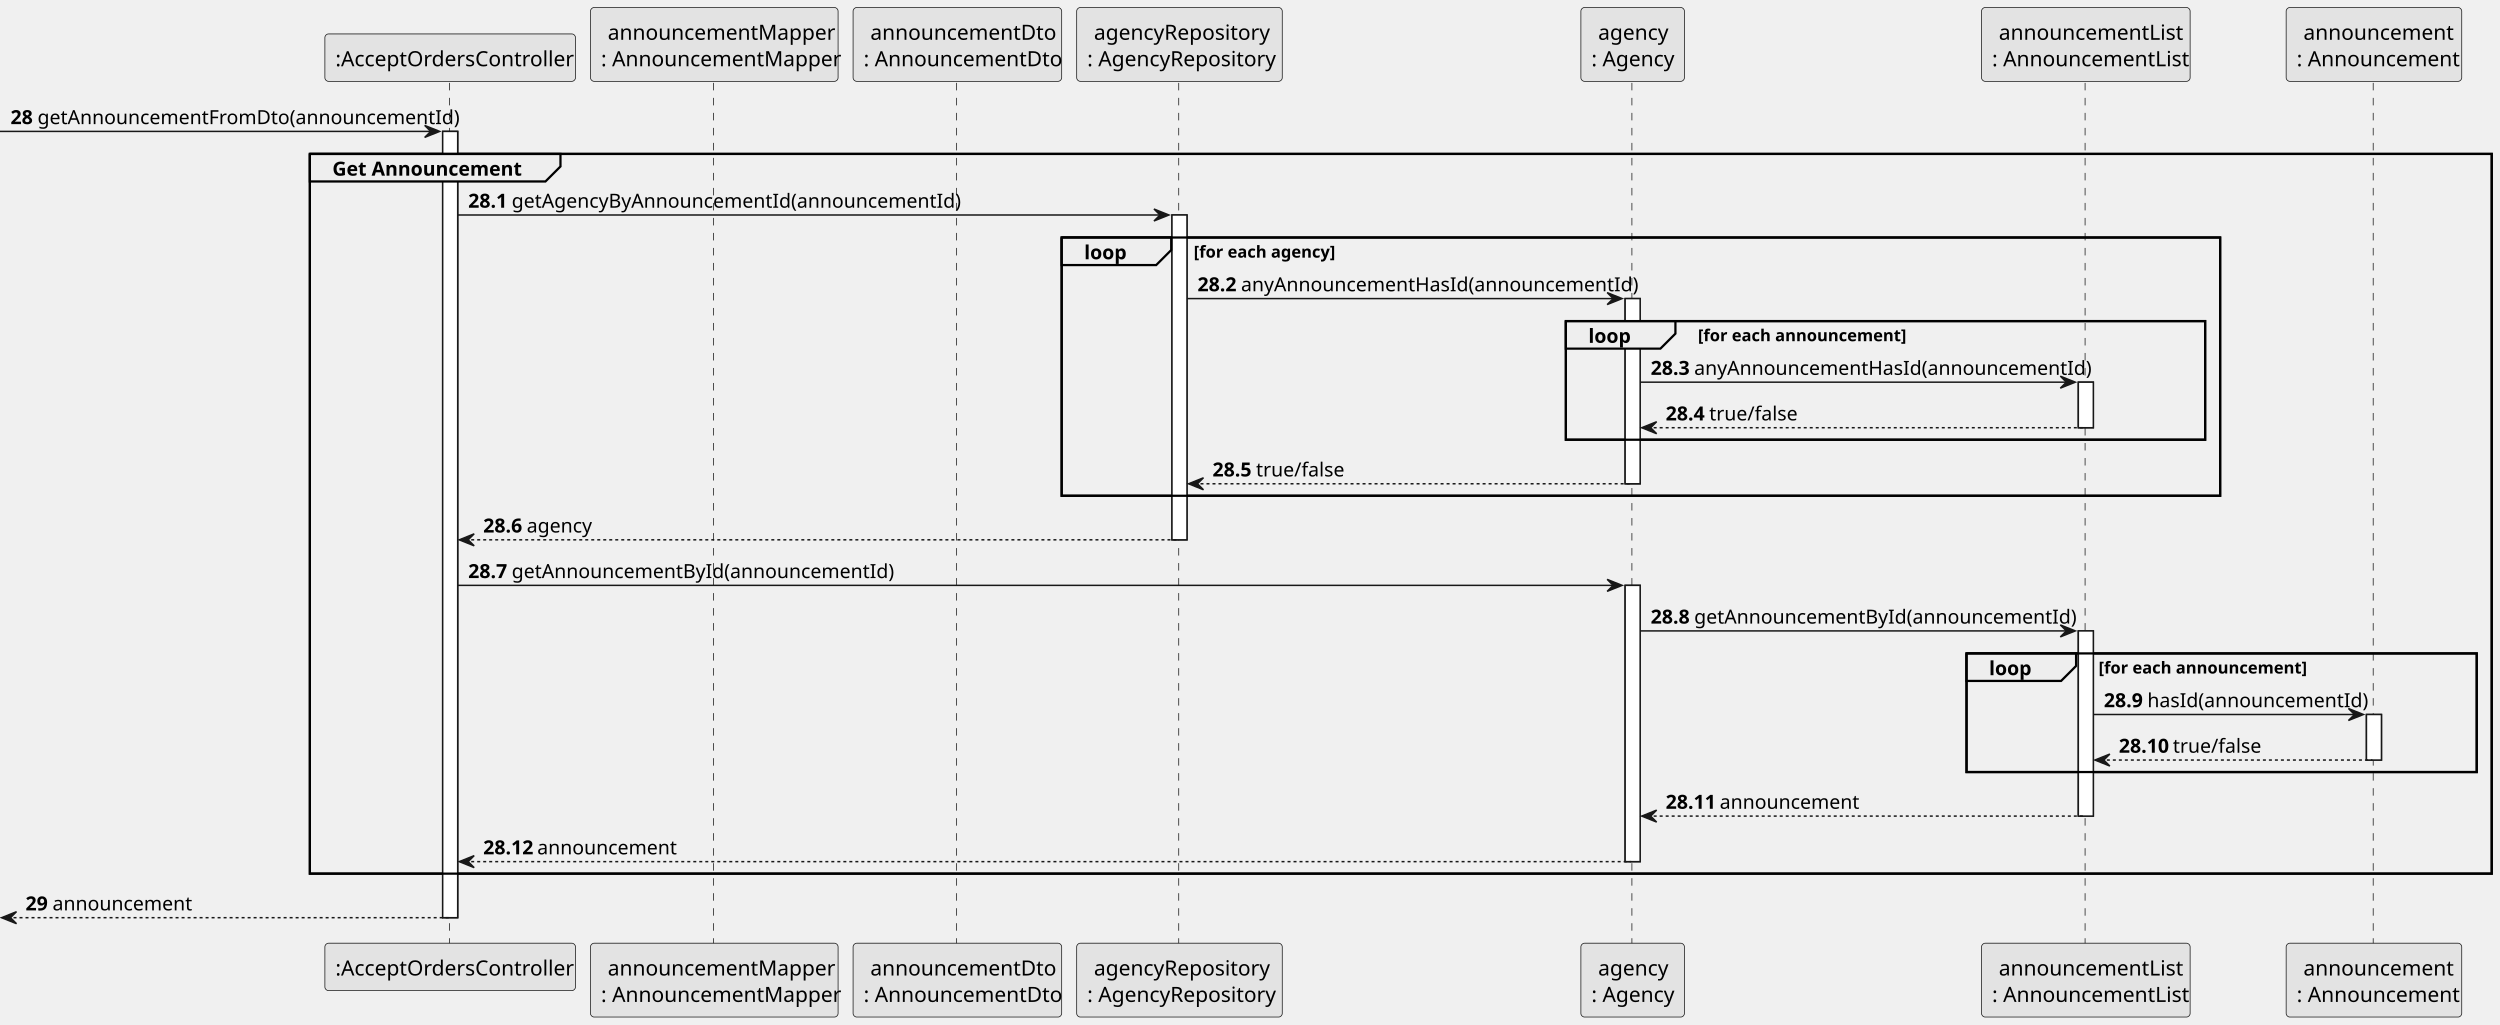
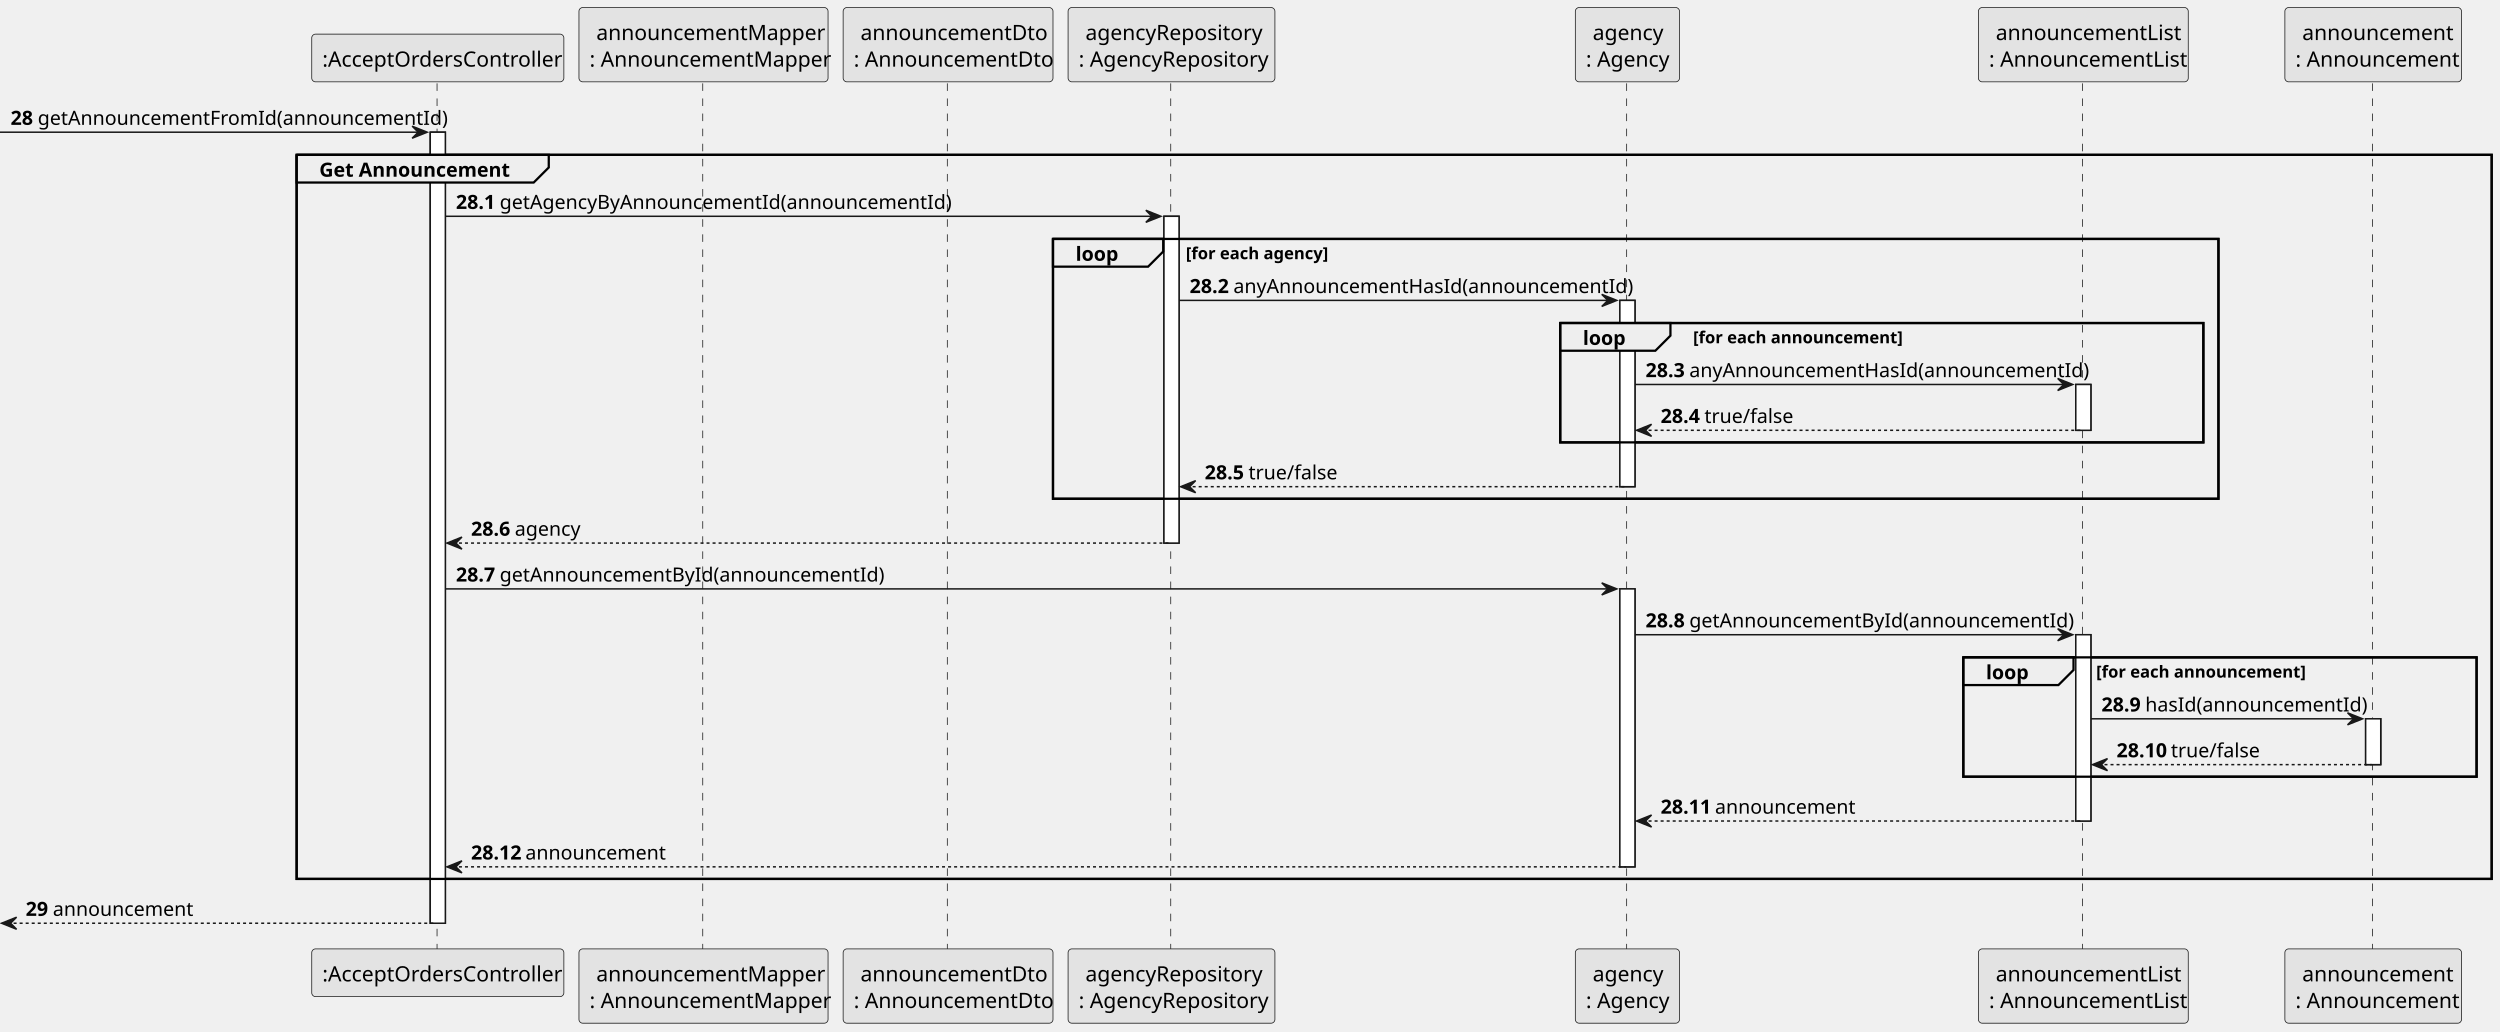
- <svg xmlns="http://www.w3.org/2000/svg" contentStyleType="text/css" height="683px" preserveAspectRatio="none" style="width:1666px;height:683px;background:#FFFFFF;" version="1.1" viewBox="0 0 1666 683" width="1666px" zoomAndPan="magnify">
+ <svg xmlns="http://www.w3.org/2000/svg" contentStyleType="text/css" height="683px" preserveAspectRatio="none" style="width:1656px;height:683px;background:#FFFFFF;" version="1.1" viewBox="0 0 1656 683" width="1656px" zoomAndPan="magnify">
  <defs />
  <g>
-     <rect fill="#FFFFFF" height="523.977" style="stroke:#181818;stroke-width:1.0;" width="10" x="295" y="87.57" />
-     <rect fill="#FFFFFF" height="216.461" style="stroke:#181818;stroke-width:1.0;" width="10" x="781" y="143.273" />
-     <rect fill="#FFFFFF" height="123.406" style="stroke:#181818;stroke-width:1.0;" width="10" x="1083" y="198.977" />
-     <rect fill="#FFFFFF" height="184.109" style="stroke:#181818;stroke-width:1.0;" width="10" x="1083" y="390.086" />
-     <rect fill="#FFFFFF" height="30.352" style="stroke:#181818;stroke-width:1.0;" width="10" x="1385" y="254.68" />
-     <rect fill="#FFFFFF" height="123.406" style="stroke:#181818;stroke-width:1.0;" width="10" x="1385" y="420.438" />
-     <rect fill="#FFFFFF" height="30.352" style="stroke:#181818;stroke-width:1.0;" width="10" x="1577" y="476.141" />
-     <rect fill="none" height="479.625" style="stroke:#000000;stroke-width:1.5;" width="1454" x="206.5" y="102.57" />
-     <rect fill="none" height="172.109" style="stroke:#000000;stroke-width:1.5;" width="772" x="707.5" y="158.273" />
-     <rect fill="none" height="79.055" style="stroke:#000000;stroke-width:1.5;" width="426" x="1043.5" y="213.977" />
-     <rect fill="none" height="79.055" style="stroke:#000000;stroke-width:1.5;" width="340" x="1310.5" y="435.438" />
-     <line style="stroke:#181818;stroke-width:0.5;stroke-dasharray:5.0,5.0;" x1="299.5" x2="299.5" y1="55.219" y2="629.547" />
-     <line style="stroke:#181818;stroke-width:0.5;stroke-dasharray:5.0,5.0;" x1="475.5" x2="475.5" y1="55.219" y2="629.547" />
-     <line style="stroke:#181818;stroke-width:0.5;stroke-dasharray:5.0,5.0;" x1="637.5" x2="637.5" y1="55.219" y2="629.547" />
-     <line style="stroke:#181818;stroke-width:0.5;stroke-dasharray:5.0,5.0;" x1="785.5" x2="785.5" y1="55.219" y2="629.547" />
-     <line style="stroke:#181818;stroke-width:0.5;stroke-dasharray:5.0,5.0;" x1="1087.5" x2="1087.5" y1="55.219" y2="629.547" />
-     <line style="stroke:#181818;stroke-width:0.5;stroke-dasharray:5.0,5.0;" x1="1389.5" x2="1389.5" y1="55.219" y2="629.547" />
-     <line style="stroke:#181818;stroke-width:0.5;stroke-dasharray:5.0,5.0;" x1="1581.5" x2="1581.5" y1="55.219" y2="629.547" />
-     <rect fill="#E3E3E3" height="31.609" rx="2.5" ry="2.5" style="stroke:#181818;stroke-width:0.5;" width="167" x="216.5" y="22.609" />
-     <text fill="#000000" font-family="sans-serif" font-size="14" lengthAdjust="spacing" textLength="153" x="223.5" y="44.143">:AcceptOrdersController</text>
-     <rect fill="#E3E3E3" height="31.609" rx="2.5" ry="2.5" style="stroke:#181818;stroke-width:0.5;" width="167" x="216.5" y="628.547" />
-     <text fill="#000000" font-family="sans-serif" font-size="14" lengthAdjust="spacing" textLength="153" x="223.5" y="650.08">:AcceptOrdersController</text>
-     <rect fill="#E3E3E3" height="49.219" rx="2.5" ry="2.5" style="stroke:#181818;stroke-width:0.5;" width="165" x="393.5" y="5" />
-     <text fill="#000000" font-family="sans-serif" font-size="14" lengthAdjust="spacing" textLength="142" x="405" y="26.533">announcementMapper</text>
-     <text fill="#000000" font-family="sans-serif" font-size="14" lengthAdjust="spacing" textLength="151" x="400.5" y="44.143">: AnnouncementMapper</text>
-     <rect fill="#E3E3E3" height="49.219" rx="2.5" ry="2.5" style="stroke:#181818;stroke-width:0.5;" width="165" x="393.5" y="628.547" />
-     <text fill="#000000" font-family="sans-serif" font-size="14" lengthAdjust="spacing" textLength="142" x="405" y="650.08">announcementMapper</text>
-     <text fill="#000000" font-family="sans-serif" font-size="14" lengthAdjust="spacing" textLength="151" x="400.5" y="667.689">: AnnouncementMapper</text>
-     <rect fill="#E3E3E3" height="49.219" rx="2.5" ry="2.5" style="stroke:#181818;stroke-width:0.5;" width="139" x="568.5" y="5" />
-     <text fill="#000000" font-family="sans-serif" font-size="14" lengthAdjust="spacing" textLength="116" x="580" y="26.533">announcementDto</text>
-     <text fill="#000000" font-family="sans-serif" font-size="14" lengthAdjust="spacing" textLength="125" x="575.5" y="44.143">: AnnouncementDto</text>
-     <rect fill="#E3E3E3" height="49.219" rx="2.5" ry="2.5" style="stroke:#181818;stroke-width:0.5;" width="139" x="568.5" y="628.547" />
-     <text fill="#000000" font-family="sans-serif" font-size="14" lengthAdjust="spacing" textLength="116" x="580" y="650.08">announcementDto</text>
-     <text fill="#000000" font-family="sans-serif" font-size="14" lengthAdjust="spacing" textLength="125" x="575.5" y="667.689">: AnnouncementDto</text>
-     <rect fill="#E3E3E3" height="49.219" rx="2.5" ry="2.5" style="stroke:#181818;stroke-width:0.5;" width="137" x="717.5" y="5" />
-     <text fill="#000000" font-family="sans-serif" font-size="14" lengthAdjust="spacing" textLength="114" x="729" y="26.533">agencyRepository</text>
-     <text fill="#000000" font-family="sans-serif" font-size="14" lengthAdjust="spacing" textLength="123" x="724.5" y="44.143">: AgencyRepository</text>
-     <rect fill="#E3E3E3" height="49.219" rx="2.5" ry="2.5" style="stroke:#181818;stroke-width:0.5;" width="137" x="717.5" y="628.547" />
-     <text fill="#000000" font-family="sans-serif" font-size="14" lengthAdjust="spacing" textLength="114" x="729" y="650.08">agencyRepository</text>
-     <text fill="#000000" font-family="sans-serif" font-size="14" lengthAdjust="spacing" textLength="123" x="724.5" y="667.689">: AgencyRepository</text>
-     <rect fill="#E3E3E3" height="49.219" rx="2.5" ry="2.5" style="stroke:#181818;stroke-width:0.5;" width="69" x="1053.5" y="5" />
-     <text fill="#000000" font-family="sans-serif" font-size="14" lengthAdjust="spacing" textLength="46" x="1065" y="26.533">agency</text>
-     <text fill="#000000" font-family="sans-serif" font-size="14" lengthAdjust="spacing" textLength="55" x="1060.5" y="44.143">: Agency</text>
-     <rect fill="#E3E3E3" height="49.219" rx="2.5" ry="2.5" style="stroke:#181818;stroke-width:0.5;" width="69" x="1053.5" y="628.547" />
-     <text fill="#000000" font-family="sans-serif" font-size="14" lengthAdjust="spacing" textLength="46" x="1065" y="650.08">agency</text>
-     <text fill="#000000" font-family="sans-serif" font-size="14" lengthAdjust="spacing" textLength="55" x="1060.5" y="667.689">: Agency</text>
-     <rect fill="#E3E3E3" height="49.219" rx="2.5" ry="2.5" style="stroke:#181818;stroke-width:0.5;" width="139" x="1320.5" y="5" />
-     <text fill="#000000" font-family="sans-serif" font-size="14" lengthAdjust="spacing" textLength="116" x="1332" y="26.533">announcementList</text>
-     <text fill="#000000" font-family="sans-serif" font-size="14" lengthAdjust="spacing" textLength="125" x="1327.5" y="44.143">: AnnouncementList</text>
-     <rect fill="#E3E3E3" height="49.219" rx="2.5" ry="2.5" style="stroke:#181818;stroke-width:0.5;" width="139" x="1320.5" y="628.547" />
-     <text fill="#000000" font-family="sans-serif" font-size="14" lengthAdjust="spacing" textLength="116" x="1332" y="650.08">announcementList</text>
-     <text fill="#000000" font-family="sans-serif" font-size="14" lengthAdjust="spacing" textLength="125" x="1327.5" y="667.689">: AnnouncementList</text>
-     <rect fill="#E3E3E3" height="49.219" rx="2.5" ry="2.5" style="stroke:#181818;stroke-width:0.5;" width="117" x="1523.5" y="5" />
-     <text fill="#000000" font-family="sans-serif" font-size="14" lengthAdjust="spacing" textLength="94" x="1535" y="26.533">announcement</text>
-     <text fill="#000000" font-family="sans-serif" font-size="14" lengthAdjust="spacing" textLength="103" x="1530.5" y="44.143">: Announcement</text>
-     <rect fill="#E3E3E3" height="49.219" rx="2.5" ry="2.5" style="stroke:#181818;stroke-width:0.5;" width="117" x="1523.5" y="628.547" />
-     <text fill="#000000" font-family="sans-serif" font-size="14" lengthAdjust="spacing" textLength="94" x="1535" y="650.08">announcement</text>
-     <text fill="#000000" font-family="sans-serif" font-size="14" lengthAdjust="spacing" textLength="103" x="1530.5" y="667.689">: Announcement</text>
-     <rect fill="#FFFFFF" height="523.977" style="stroke:#181818;stroke-width:1.0;" width="10" x="295" y="87.57" />
-     <rect fill="#FFFFFF" height="216.461" style="stroke:#181818;stroke-width:1.0;" width="10" x="781" y="143.273" />
-     <rect fill="#FFFFFF" height="123.406" style="stroke:#181818;stroke-width:1.0;" width="10" x="1083" y="198.977" />
-     <rect fill="#FFFFFF" height="184.109" style="stroke:#181818;stroke-width:1.0;" width="10" x="1083" y="390.086" />
-     <rect fill="#FFFFFF" height="30.352" style="stroke:#181818;stroke-width:1.0;" width="10" x="1385" y="254.68" />
-     <rect fill="#FFFFFF" height="123.406" style="stroke:#181818;stroke-width:1.0;" width="10" x="1385" y="420.438" />
-     <rect fill="#FFFFFF" height="30.352" style="stroke:#181818;stroke-width:1.0;" width="10" x="1577" y="476.141" />
-     <polygon fill="#181818" points="283,83.57,293,87.57,283,91.57,287,87.57" style="stroke:#181818;stroke-width:1.0;" />
-     <line style="stroke:#181818;stroke-width:1.0;" x1="0" x2="289" y1="87.57" y2="87.57" />
+     <rect fill="#FFFFFF" height="523.977" style="stroke:#181818;stroke-width:1.0;" width="10" x="285" y="87.57" />
+     <rect fill="#FFFFFF" height="216.461" style="stroke:#181818;stroke-width:1.0;" width="10" x="771" y="143.273" />
+     <rect fill="#FFFFFF" height="123.406" style="stroke:#181818;stroke-width:1.0;" width="10" x="1073" y="198.977" />
+     <rect fill="#FFFFFF" height="184.109" style="stroke:#181818;stroke-width:1.0;" width="10" x="1073" y="390.086" />
+     <rect fill="#FFFFFF" height="30.352" style="stroke:#181818;stroke-width:1.0;" width="10" x="1375" y="254.68" />
+     <rect fill="#FFFFFF" height="123.406" style="stroke:#181818;stroke-width:1.0;" width="10" x="1375" y="420.438" />
+     <rect fill="#FFFFFF" height="30.352" style="stroke:#181818;stroke-width:1.0;" width="10" x="1567" y="476.141" />
+     <rect fill="none" height="479.625" style="stroke:#000000;stroke-width:1.5;" width="1454" x="196.5" y="102.57" />
+     <rect fill="none" height="172.109" style="stroke:#000000;stroke-width:1.5;" width="772" x="697.5" y="158.273" />
+     <rect fill="none" height="79.055" style="stroke:#000000;stroke-width:1.5;" width="426" x="1033.5" y="213.977" />
+     <rect fill="none" height="79.055" style="stroke:#000000;stroke-width:1.5;" width="340" x="1300.5" y="435.438" />
+     <line style="stroke:#181818;stroke-width:0.5;stroke-dasharray:5.0,5.0;" x1="289.5" x2="289.5" y1="55.219" y2="629.547" />
+     <line style="stroke:#181818;stroke-width:0.5;stroke-dasharray:5.0,5.0;" x1="465.5" x2="465.5" y1="55.219" y2="629.547" />
+     <line style="stroke:#181818;stroke-width:0.5;stroke-dasharray:5.0,5.0;" x1="627.5" x2="627.5" y1="55.219" y2="629.547" />
+     <line style="stroke:#181818;stroke-width:0.5;stroke-dasharray:5.0,5.0;" x1="775.5" x2="775.5" y1="55.219" y2="629.547" />
+     <line style="stroke:#181818;stroke-width:0.5;stroke-dasharray:5.0,5.0;" x1="1077.5" x2="1077.5" y1="55.219" y2="629.547" />
+     <line style="stroke:#181818;stroke-width:0.5;stroke-dasharray:5.0,5.0;" x1="1379.5" x2="1379.5" y1="55.219" y2="629.547" />
+     <line style="stroke:#181818;stroke-width:0.5;stroke-dasharray:5.0,5.0;" x1="1571.5" x2="1571.5" y1="55.219" y2="629.547" />
+     <rect fill="#E3E3E3" height="31.609" rx="2.5" ry="2.5" style="stroke:#181818;stroke-width:0.5;" width="167" x="206.5" y="22.609" />
+     <text fill="#000000" font-family="sans-serif" font-size="14" lengthAdjust="spacing" textLength="153" x="213.5" y="44.143">:AcceptOrdersController</text>
+     <rect fill="#E3E3E3" height="31.609" rx="2.5" ry="2.5" style="stroke:#181818;stroke-width:0.5;" width="167" x="206.5" y="628.547" />
+     <text fill="#000000" font-family="sans-serif" font-size="14" lengthAdjust="spacing" textLength="153" x="213.5" y="650.08">:AcceptOrdersController</text>
+     <rect fill="#E3E3E3" height="49.219" rx="2.5" ry="2.5" style="stroke:#181818;stroke-width:0.5;" width="165" x="383.5" y="5" />
+     <text fill="#000000" font-family="sans-serif" font-size="14" lengthAdjust="spacing" textLength="142" x="395" y="26.533">announcementMapper</text>
+     <text fill="#000000" font-family="sans-serif" font-size="14" lengthAdjust="spacing" textLength="151" x="390.5" y="44.143">: AnnouncementMapper</text>
+     <rect fill="#E3E3E3" height="49.219" rx="2.5" ry="2.5" style="stroke:#181818;stroke-width:0.5;" width="165" x="383.5" y="628.547" />
+     <text fill="#000000" font-family="sans-serif" font-size="14" lengthAdjust="spacing" textLength="142" x="395" y="650.08">announcementMapper</text>
+     <text fill="#000000" font-family="sans-serif" font-size="14" lengthAdjust="spacing" textLength="151" x="390.5" y="667.689">: AnnouncementMapper</text>
+     <rect fill="#E3E3E3" height="49.219" rx="2.5" ry="2.5" style="stroke:#181818;stroke-width:0.5;" width="139" x="558.5" y="5" />
+     <text fill="#000000" font-family="sans-serif" font-size="14" lengthAdjust="spacing" textLength="116" x="570" y="26.533">announcementDto</text>
+     <text fill="#000000" font-family="sans-serif" font-size="14" lengthAdjust="spacing" textLength="125" x="565.5" y="44.143">: AnnouncementDto</text>
+     <rect fill="#E3E3E3" height="49.219" rx="2.5" ry="2.5" style="stroke:#181818;stroke-width:0.5;" width="139" x="558.5" y="628.547" />
+     <text fill="#000000" font-family="sans-serif" font-size="14" lengthAdjust="spacing" textLength="116" x="570" y="650.08">announcementDto</text>
+     <text fill="#000000" font-family="sans-serif" font-size="14" lengthAdjust="spacing" textLength="125" x="565.5" y="667.689">: AnnouncementDto</text>
+     <rect fill="#E3E3E3" height="49.219" rx="2.5" ry="2.5" style="stroke:#181818;stroke-width:0.5;" width="137" x="707.5" y="5" />
+     <text fill="#000000" font-family="sans-serif" font-size="14" lengthAdjust="spacing" textLength="114" x="719" y="26.533">agencyRepository</text>
+     <text fill="#000000" font-family="sans-serif" font-size="14" lengthAdjust="spacing" textLength="123" x="714.5" y="44.143">: AgencyRepository</text>
+     <rect fill="#E3E3E3" height="49.219" rx="2.5" ry="2.5" style="stroke:#181818;stroke-width:0.5;" width="137" x="707.5" y="628.547" />
+     <text fill="#000000" font-family="sans-serif" font-size="14" lengthAdjust="spacing" textLength="114" x="719" y="650.08">agencyRepository</text>
+     <text fill="#000000" font-family="sans-serif" font-size="14" lengthAdjust="spacing" textLength="123" x="714.5" y="667.689">: AgencyRepository</text>
+     <rect fill="#E3E3E3" height="49.219" rx="2.5" ry="2.5" style="stroke:#181818;stroke-width:0.5;" width="69" x="1043.5" y="5" />
+     <text fill="#000000" font-family="sans-serif" font-size="14" lengthAdjust="spacing" textLength="46" x="1055" y="26.533">agency</text>
+     <text fill="#000000" font-family="sans-serif" font-size="14" lengthAdjust="spacing" textLength="55" x="1050.5" y="44.143">: Agency</text>
+     <rect fill="#E3E3E3" height="49.219" rx="2.5" ry="2.5" style="stroke:#181818;stroke-width:0.5;" width="69" x="1043.5" y="628.547" />
+     <text fill="#000000" font-family="sans-serif" font-size="14" lengthAdjust="spacing" textLength="46" x="1055" y="650.08">agency</text>
+     <text fill="#000000" font-family="sans-serif" font-size="14" lengthAdjust="spacing" textLength="55" x="1050.5" y="667.689">: Agency</text>
+     <rect fill="#E3E3E3" height="49.219" rx="2.5" ry="2.5" style="stroke:#181818;stroke-width:0.5;" width="139" x="1310.5" y="5" />
+     <text fill="#000000" font-family="sans-serif" font-size="14" lengthAdjust="spacing" textLength="116" x="1322" y="26.533">announcementList</text>
+     <text fill="#000000" font-family="sans-serif" font-size="14" lengthAdjust="spacing" textLength="125" x="1317.5" y="44.143">: AnnouncementList</text>
+     <rect fill="#E3E3E3" height="49.219" rx="2.5" ry="2.5" style="stroke:#181818;stroke-width:0.5;" width="139" x="1310.5" y="628.547" />
+     <text fill="#000000" font-family="sans-serif" font-size="14" lengthAdjust="spacing" textLength="116" x="1322" y="650.08">announcementList</text>
+     <text fill="#000000" font-family="sans-serif" font-size="14" lengthAdjust="spacing" textLength="125" x="1317.5" y="667.689">: AnnouncementList</text>
+     <rect fill="#E3E3E3" height="49.219" rx="2.5" ry="2.5" style="stroke:#181818;stroke-width:0.5;" width="117" x="1513.5" y="5" />
+     <text fill="#000000" font-family="sans-serif" font-size="14" lengthAdjust="spacing" textLength="94" x="1525" y="26.533">announcement</text>
+     <text fill="#000000" font-family="sans-serif" font-size="14" lengthAdjust="spacing" textLength="103" x="1520.5" y="44.143">: Announcement</text>
+     <rect fill="#E3E3E3" height="49.219" rx="2.5" ry="2.5" style="stroke:#181818;stroke-width:0.5;" width="117" x="1513.5" y="628.547" />
+     <text fill="#000000" font-family="sans-serif" font-size="14" lengthAdjust="spacing" textLength="94" x="1525" y="650.08">announcement</text>
+     <text fill="#000000" font-family="sans-serif" font-size="14" lengthAdjust="spacing" textLength="103" x="1520.5" y="667.689">: Announcement</text>
+     <rect fill="#FFFFFF" height="523.977" style="stroke:#181818;stroke-width:1.0;" width="10" x="285" y="87.57" />
+     <rect fill="#FFFFFF" height="216.461" style="stroke:#181818;stroke-width:1.0;" width="10" x="771" y="143.273" />
+     <rect fill="#FFFFFF" height="123.406" style="stroke:#181818;stroke-width:1.0;" width="10" x="1073" y="198.977" />
+     <rect fill="#FFFFFF" height="184.109" style="stroke:#181818;stroke-width:1.0;" width="10" x="1073" y="390.086" />
+     <rect fill="#FFFFFF" height="30.352" style="stroke:#181818;stroke-width:1.0;" width="10" x="1375" y="254.68" />
+     <rect fill="#FFFFFF" height="123.406" style="stroke:#181818;stroke-width:1.0;" width="10" x="1375" y="420.438" />
+     <rect fill="#FFFFFF" height="30.352" style="stroke:#181818;stroke-width:1.0;" width="10" x="1567" y="476.141" />
+     <polygon fill="#181818" points="273,83.57,283,87.57,273,91.57,277,87.57" style="stroke:#181818;stroke-width:1.0;" />
+     <line style="stroke:#181818;stroke-width:1.0;" x1="0" x2="279" y1="87.57" y2="87.57" />
    <text fill="#000000" font-family="sans-serif" font-size="13" font-weight="bold" lengthAdjust="spacing" textLength="14" x="7" y="82.714">28</text>
-     <text fill="#000000" font-family="sans-serif" font-size="13" lengthAdjust="spacing" textLength="258" x="25" y="82.714">getAnnouncementFromDto(announcementId)</text>
-     <path d="M206.5,102.57 L373.5,102.57 L373.5,110.922 L363.5,120.922 L206.5,120.922 L206.5,102.57 " fill="#EEEEEE" style="stroke:#000000;stroke-width:1.5;" />
-     <rect fill="none" height="479.625" style="stroke:#000000;stroke-width:1.5;" width="1454" x="206.5" y="102.57" />
-     <text fill="#000000" font-family="sans-serif" font-size="13" font-weight="bold" lengthAdjust="spacing" textLength="122" x="221.5" y="117.065">Get Announcement</text>
-     <polygon fill="#181818" points="769,139.273,779,143.273,769,147.273,773,143.273" style="stroke:#181818;stroke-width:1.0;" />
-     <line style="stroke:#181818;stroke-width:1.0;" x1="305" x2="775" y1="143.273" y2="143.273" />
-     <text fill="#000000" font-family="sans-serif" font-size="13" font-weight="bold" lengthAdjust="spacing" textLength="25" x="312" y="138.417">28.1</text>
-     <text fill="#000000" font-family="sans-serif" font-size="13" lengthAdjust="spacing" textLength="278" x="341" y="138.417">getAgencyByAnnouncementId(announcementId)</text>
-     <path d="M707.5,158.273 L780.5,158.273 L780.5,166.625 L770.5,176.625 L707.5,176.625 L707.5,158.273 " fill="#EEEEEE" style="stroke:#000000;stroke-width:1.5;" />
-     <rect fill="none" height="172.109" style="stroke:#000000;stroke-width:1.5;" width="772" x="707.5" y="158.273" />
-     <text fill="#000000" font-family="sans-serif" font-size="13" font-weight="bold" lengthAdjust="spacing" textLength="28" x="722.5" y="172.769">loop</text>
-     <text fill="#000000" font-family="sans-serif" font-size="11" font-weight="bold" lengthAdjust="spacing" textLength="95" x="795.5" y="171.692">[for each agency]</text>
-     <polygon fill="#181818" points="1071,194.977,1081,198.977,1071,202.977,1075,198.977" style="stroke:#181818;stroke-width:1.0;" />
-     <line style="stroke:#181818;stroke-width:1.0;" x1="791" x2="1077" y1="198.977" y2="198.977" />
-     <text fill="#000000" font-family="sans-serif" font-size="13" font-weight="bold" lengthAdjust="spacing" textLength="25" x="798" y="194.12">28.2</text>
-     <text fill="#000000" font-family="sans-serif" font-size="13" lengthAdjust="spacing" textLength="244" x="827" y="194.12">anyAnnouncementHasId(announcementId)</text>
-     <path d="M1043.5,213.977 L1116.5,213.977 L1116.5,222.328 L1106.5,232.328 L1043.5,232.328 L1043.5,213.977 " fill="#EEEEEE" style="stroke:#000000;stroke-width:1.5;" />
-     <rect fill="none" height="79.055" style="stroke:#000000;stroke-width:1.5;" width="426" x="1043.5" y="213.977" />
-     <text fill="#000000" font-family="sans-serif" font-size="13" font-weight="bold" lengthAdjust="spacing" textLength="28" x="1058.5" y="228.472">loop</text>
-     <text fill="#000000" font-family="sans-serif" font-size="11" font-weight="bold" lengthAdjust="spacing" textLength="139" x="1131.5" y="227.395">[for each announcement]</text>
-     <polygon fill="#181818" points="1373,250.68,1383,254.68,1373,258.68,1377,254.68" style="stroke:#181818;stroke-width:1.0;" />
-     <line style="stroke:#181818;stroke-width:1.0;" x1="1093" x2="1379" y1="254.68" y2="254.68" />
-     <text fill="#000000" font-family="sans-serif" font-size="13" font-weight="bold" lengthAdjust="spacing" textLength="25" x="1100" y="249.823">28.3</text>
-     <text fill="#000000" font-family="sans-serif" font-size="13" lengthAdjust="spacing" textLength="244" x="1129" y="249.823">anyAnnouncementHasId(announcementId)</text>
-     <polygon fill="#181818" points="1104,281.031,1094,285.031,1104,289.031,1100,285.031" style="stroke:#181818;stroke-width:1.0;" />
-     <line style="stroke:#181818;stroke-width:1.0;stroke-dasharray:2.0,2.0;" x1="1098" x2="1389" y1="285.031" y2="285.031" />
-     <text fill="#000000" font-family="sans-serif" font-size="13" font-weight="bold" lengthAdjust="spacing" textLength="25" x="1110" y="280.175">28.4</text>
-     <text fill="#000000" font-family="sans-serif" font-size="13" lengthAdjust="spacing" textLength="53" x="1139" y="280.175">true/false</text>
-     <polygon fill="#181818" points="802,318.383,792,322.383,802,326.383,798,322.383" style="stroke:#181818;stroke-width:1.0;" />
-     <line style="stroke:#181818;stroke-width:1.0;stroke-dasharray:2.0,2.0;" x1="796" x2="1087" y1="322.383" y2="322.383" />
-     <text fill="#000000" font-family="sans-serif" font-size="13" font-weight="bold" lengthAdjust="spacing" textLength="25" x="808" y="317.526">28.5</text>
-     <text fill="#000000" font-family="sans-serif" font-size="13" lengthAdjust="spacing" textLength="53" x="837" y="317.526">true/false</text>
-     <polygon fill="#181818" points="316,355.734,306,359.734,316,363.734,312,359.734" style="stroke:#181818;stroke-width:1.0;" />
-     <line style="stroke:#181818;stroke-width:1.0;stroke-dasharray:2.0,2.0;" x1="310" x2="785" y1="359.734" y2="359.734" />
-     <text fill="#000000" font-family="sans-serif" font-size="13" font-weight="bold" lengthAdjust="spacing" textLength="25" x="322" y="354.878">28.6</text>
-     <text fill="#000000" font-family="sans-serif" font-size="13" lengthAdjust="spacing" textLength="42" x="351" y="354.878">agency</text>
-     <polygon fill="#181818" points="1071,386.086,1081,390.086,1071,394.086,1075,390.086" style="stroke:#181818;stroke-width:1.0;" />
-     <line style="stroke:#181818;stroke-width:1.0;" x1="305" x2="1077" y1="390.086" y2="390.086" />
-     <text fill="#000000" font-family="sans-serif" font-size="13" font-weight="bold" lengthAdjust="spacing" textLength="25" x="312" y="385.229">28.7</text>
-     <text fill="#000000" font-family="sans-serif" font-size="13" lengthAdjust="spacing" textLength="234" x="341" y="385.229">getAnnouncementById(announcementId)</text>
-     <polygon fill="#181818" points="1373,416.438,1383,420.438,1373,424.438,1377,420.438" style="stroke:#181818;stroke-width:1.0;" />
-     <line style="stroke:#181818;stroke-width:1.0;" x1="1093" x2="1379" y1="420.438" y2="420.438" />
-     <text fill="#000000" font-family="sans-serif" font-size="13" font-weight="bold" lengthAdjust="spacing" textLength="25" x="1100" y="415.581">28.8</text>
-     <text fill="#000000" font-family="sans-serif" font-size="13" lengthAdjust="spacing" textLength="234" x="1129" y="415.581">getAnnouncementById(announcementId)</text>
-     <path d="M1310.5,435.438 L1383.5,435.438 L1383.5,443.789 L1373.5,453.789 L1310.5,453.789 L1310.5,435.438 " fill="#EEEEEE" style="stroke:#000000;stroke-width:1.5;" />
-     <rect fill="none" height="79.055" style="stroke:#000000;stroke-width:1.5;" width="340" x="1310.5" y="435.438" />
-     <text fill="#000000" font-family="sans-serif" font-size="13" font-weight="bold" lengthAdjust="spacing" textLength="28" x="1325.5" y="449.933">loop</text>
-     <text fill="#000000" font-family="sans-serif" font-size="11" font-weight="bold" lengthAdjust="spacing" textLength="139" x="1398.5" y="448.856">[for each announcement]</text>
-     <polygon fill="#181818" points="1565,472.141,1575,476.141,1565,480.141,1569,476.141" style="stroke:#181818;stroke-width:1.0;" />
-     <line style="stroke:#181818;stroke-width:1.0;" x1="1395" x2="1571" y1="476.141" y2="476.141" />
-     <text fill="#000000" font-family="sans-serif" font-size="13" font-weight="bold" lengthAdjust="spacing" textLength="25" x="1402" y="471.284">28.9</text>
-     <text fill="#000000" font-family="sans-serif" font-size="13" lengthAdjust="spacing" textLength="134" x="1431" y="471.284">hasId(announcementId)</text>
-     <polygon fill="#181818" points="1406,502.492,1396,506.492,1406,510.492,1402,506.492" style="stroke:#181818;stroke-width:1.0;" />
-     <line style="stroke:#181818;stroke-width:1.0;stroke-dasharray:2.0,2.0;" x1="1400" x2="1581" y1="506.492" y2="506.492" />
-     <text fill="#000000" font-family="sans-serif" font-size="13" font-weight="bold" lengthAdjust="spacing" textLength="32" x="1412" y="501.636">28.10</text>
-     <text fill="#000000" font-family="sans-serif" font-size="13" lengthAdjust="spacing" textLength="53" x="1448" y="501.636">true/false</text>
-     <polygon fill="#181818" points="1104,539.844,1094,543.844,1104,547.844,1100,543.844" style="stroke:#181818;stroke-width:1.0;" />
-     <line style="stroke:#181818;stroke-width:1.0;stroke-dasharray:2.0,2.0;" x1="1098" x2="1389" y1="543.844" y2="543.844" />
-     <text fill="#000000" font-family="sans-serif" font-size="13" font-weight="bold" lengthAdjust="spacing" textLength="32" x="1110" y="538.987">28.11</text>
-     <text fill="#000000" font-family="sans-serif" font-size="13" lengthAdjust="spacing" textLength="85" x="1146" y="538.987">announcement</text>
-     <polygon fill="#181818" points="316,570.195,306,574.195,316,578.195,312,574.195" style="stroke:#181818;stroke-width:1.0;" />
-     <line style="stroke:#181818;stroke-width:1.0;stroke-dasharray:2.0,2.0;" x1="310" x2="1087" y1="574.195" y2="574.195" />
-     <text fill="#000000" font-family="sans-serif" font-size="13" font-weight="bold" lengthAdjust="spacing" textLength="32" x="322" y="569.339">28.12</text>
-     <text fill="#000000" font-family="sans-serif" font-size="13" lengthAdjust="spacing" textLength="85" x="358" y="569.339">announcement</text>
+     <text fill="#000000" font-family="sans-serif" font-size="13" lengthAdjust="spacing" textLength="248" x="25" y="82.714">getAnnouncementFromId(announcementId)</text>
+     <path d="M196.5,102.57 L363.5,102.57 L363.5,110.922 L353.5,120.922 L196.5,120.922 L196.5,102.57 " fill="#EEEEEE" style="stroke:#000000;stroke-width:1.5;" />
+     <rect fill="none" height="479.625" style="stroke:#000000;stroke-width:1.5;" width="1454" x="196.5" y="102.57" />
+     <text fill="#000000" font-family="sans-serif" font-size="13" font-weight="bold" lengthAdjust="spacing" textLength="122" x="211.5" y="117.065">Get Announcement</text>
+     <polygon fill="#181818" points="759,139.273,769,143.273,759,147.273,763,143.273" style="stroke:#181818;stroke-width:1.0;" />
+     <line style="stroke:#181818;stroke-width:1.0;" x1="295" x2="765" y1="143.273" y2="143.273" />
+     <text fill="#000000" font-family="sans-serif" font-size="13" font-weight="bold" lengthAdjust="spacing" textLength="25" x="302" y="138.417">28.1</text>
+     <text fill="#000000" font-family="sans-serif" font-size="13" lengthAdjust="spacing" textLength="278" x="331" y="138.417">getAgencyByAnnouncementId(announcementId)</text>
+     <path d="M697.5,158.273 L770.5,158.273 L770.5,166.625 L760.5,176.625 L697.5,176.625 L697.5,158.273 " fill="#EEEEEE" style="stroke:#000000;stroke-width:1.5;" />
+     <rect fill="none" height="172.109" style="stroke:#000000;stroke-width:1.5;" width="772" x="697.5" y="158.273" />
+     <text fill="#000000" font-family="sans-serif" font-size="13" font-weight="bold" lengthAdjust="spacing" textLength="28" x="712.5" y="172.769">loop</text>
+     <text fill="#000000" font-family="sans-serif" font-size="11" font-weight="bold" lengthAdjust="spacing" textLength="95" x="785.5" y="171.692">[for each agency]</text>
+     <polygon fill="#181818" points="1061,194.977,1071,198.977,1061,202.977,1065,198.977" style="stroke:#181818;stroke-width:1.0;" />
+     <line style="stroke:#181818;stroke-width:1.0;" x1="781" x2="1067" y1="198.977" y2="198.977" />
+     <text fill="#000000" font-family="sans-serif" font-size="13" font-weight="bold" lengthAdjust="spacing" textLength="25" x="788" y="194.12">28.2</text>
+     <text fill="#000000" font-family="sans-serif" font-size="13" lengthAdjust="spacing" textLength="244" x="817" y="194.12">anyAnnouncementHasId(announcementId)</text>
+     <path d="M1033.5,213.977 L1106.5,213.977 L1106.5,222.328 L1096.5,232.328 L1033.5,232.328 L1033.5,213.977 " fill="#EEEEEE" style="stroke:#000000;stroke-width:1.5;" />
+     <rect fill="none" height="79.055" style="stroke:#000000;stroke-width:1.5;" width="426" x="1033.5" y="213.977" />
+     <text fill="#000000" font-family="sans-serif" font-size="13" font-weight="bold" lengthAdjust="spacing" textLength="28" x="1048.5" y="228.472">loop</text>
+     <text fill="#000000" font-family="sans-serif" font-size="11" font-weight="bold" lengthAdjust="spacing" textLength="139" x="1121.5" y="227.395">[for each announcement]</text>
+     <polygon fill="#181818" points="1363,250.68,1373,254.68,1363,258.68,1367,254.68" style="stroke:#181818;stroke-width:1.0;" />
+     <line style="stroke:#181818;stroke-width:1.0;" x1="1083" x2="1369" y1="254.68" y2="254.68" />
+     <text fill="#000000" font-family="sans-serif" font-size="13" font-weight="bold" lengthAdjust="spacing" textLength="25" x="1090" y="249.823">28.3</text>
+     <text fill="#000000" font-family="sans-serif" font-size="13" lengthAdjust="spacing" textLength="244" x="1119" y="249.823">anyAnnouncementHasId(announcementId)</text>
+     <polygon fill="#181818" points="1094,281.031,1084,285.031,1094,289.031,1090,285.031" style="stroke:#181818;stroke-width:1.0;" />
+     <line style="stroke:#181818;stroke-width:1.0;stroke-dasharray:2.0,2.0;" x1="1088" x2="1379" y1="285.031" y2="285.031" />
+     <text fill="#000000" font-family="sans-serif" font-size="13" font-weight="bold" lengthAdjust="spacing" textLength="25" x="1100" y="280.175">28.4</text>
+     <text fill="#000000" font-family="sans-serif" font-size="13" lengthAdjust="spacing" textLength="53" x="1129" y="280.175">true/false</text>
+     <polygon fill="#181818" points="792,318.383,782,322.383,792,326.383,788,322.383" style="stroke:#181818;stroke-width:1.0;" />
+     <line style="stroke:#181818;stroke-width:1.0;stroke-dasharray:2.0,2.0;" x1="786" x2="1077" y1="322.383" y2="322.383" />
+     <text fill="#000000" font-family="sans-serif" font-size="13" font-weight="bold" lengthAdjust="spacing" textLength="25" x="798" y="317.526">28.5</text>
+     <text fill="#000000" font-family="sans-serif" font-size="13" lengthAdjust="spacing" textLength="53" x="827" y="317.526">true/false</text>
+     <polygon fill="#181818" points="306,355.734,296,359.734,306,363.734,302,359.734" style="stroke:#181818;stroke-width:1.0;" />
+     <line style="stroke:#181818;stroke-width:1.0;stroke-dasharray:2.0,2.0;" x1="300" x2="775" y1="359.734" y2="359.734" />
+     <text fill="#000000" font-family="sans-serif" font-size="13" font-weight="bold" lengthAdjust="spacing" textLength="25" x="312" y="354.878">28.6</text>
+     <text fill="#000000" font-family="sans-serif" font-size="13" lengthAdjust="spacing" textLength="42" x="341" y="354.878">agency</text>
+     <polygon fill="#181818" points="1061,386.086,1071,390.086,1061,394.086,1065,390.086" style="stroke:#181818;stroke-width:1.0;" />
+     <line style="stroke:#181818;stroke-width:1.0;" x1="295" x2="1067" y1="390.086" y2="390.086" />
+     <text fill="#000000" font-family="sans-serif" font-size="13" font-weight="bold" lengthAdjust="spacing" textLength="25" x="302" y="385.229">28.7</text>
+     <text fill="#000000" font-family="sans-serif" font-size="13" lengthAdjust="spacing" textLength="234" x="331" y="385.229">getAnnouncementById(announcementId)</text>
+     <polygon fill="#181818" points="1363,416.438,1373,420.438,1363,424.438,1367,420.438" style="stroke:#181818;stroke-width:1.0;" />
+     <line style="stroke:#181818;stroke-width:1.0;" x1="1083" x2="1369" y1="420.438" y2="420.438" />
+     <text fill="#000000" font-family="sans-serif" font-size="13" font-weight="bold" lengthAdjust="spacing" textLength="25" x="1090" y="415.581">28.8</text>
+     <text fill="#000000" font-family="sans-serif" font-size="13" lengthAdjust="spacing" textLength="234" x="1119" y="415.581">getAnnouncementById(announcementId)</text>
+     <path d="M1300.5,435.438 L1373.5,435.438 L1373.5,443.789 L1363.5,453.789 L1300.5,453.789 L1300.5,435.438 " fill="#EEEEEE" style="stroke:#000000;stroke-width:1.5;" />
+     <rect fill="none" height="79.055" style="stroke:#000000;stroke-width:1.5;" width="340" x="1300.5" y="435.438" />
+     <text fill="#000000" font-family="sans-serif" font-size="13" font-weight="bold" lengthAdjust="spacing" textLength="28" x="1315.5" y="449.933">loop</text>
+     <text fill="#000000" font-family="sans-serif" font-size="11" font-weight="bold" lengthAdjust="spacing" textLength="139" x="1388.5" y="448.856">[for each announcement]</text>
+     <polygon fill="#181818" points="1555,472.141,1565,476.141,1555,480.141,1559,476.141" style="stroke:#181818;stroke-width:1.0;" />
+     <line style="stroke:#181818;stroke-width:1.0;" x1="1385" x2="1561" y1="476.141" y2="476.141" />
+     <text fill="#000000" font-family="sans-serif" font-size="13" font-weight="bold" lengthAdjust="spacing" textLength="25" x="1392" y="471.284">28.9</text>
+     <text fill="#000000" font-family="sans-serif" font-size="13" lengthAdjust="spacing" textLength="134" x="1421" y="471.284">hasId(announcementId)</text>
+     <polygon fill="#181818" points="1396,502.492,1386,506.492,1396,510.492,1392,506.492" style="stroke:#181818;stroke-width:1.0;" />
+     <line style="stroke:#181818;stroke-width:1.0;stroke-dasharray:2.0,2.0;" x1="1390" x2="1571" y1="506.492" y2="506.492" />
+     <text fill="#000000" font-family="sans-serif" font-size="13" font-weight="bold" lengthAdjust="spacing" textLength="32" x="1402" y="501.636">28.10</text>
+     <text fill="#000000" font-family="sans-serif" font-size="13" lengthAdjust="spacing" textLength="53" x="1438" y="501.636">true/false</text>
+     <polygon fill="#181818" points="1094,539.844,1084,543.844,1094,547.844,1090,543.844" style="stroke:#181818;stroke-width:1.0;" />
+     <line style="stroke:#181818;stroke-width:1.0;stroke-dasharray:2.0,2.0;" x1="1088" x2="1379" y1="543.844" y2="543.844" />
+     <text fill="#000000" font-family="sans-serif" font-size="13" font-weight="bold" lengthAdjust="spacing" textLength="32" x="1100" y="538.987">28.11</text>
+     <text fill="#000000" font-family="sans-serif" font-size="13" lengthAdjust="spacing" textLength="85" x="1136" y="538.987">announcement</text>
+     <polygon fill="#181818" points="306,570.195,296,574.195,306,578.195,302,574.195" style="stroke:#181818;stroke-width:1.0;" />
+     <line style="stroke:#181818;stroke-width:1.0;stroke-dasharray:2.0,2.0;" x1="300" x2="1077" y1="574.195" y2="574.195" />
+     <text fill="#000000" font-family="sans-serif" font-size="13" font-weight="bold" lengthAdjust="spacing" textLength="32" x="312" y="569.339">28.12</text>
+     <text fill="#000000" font-family="sans-serif" font-size="13" lengthAdjust="spacing" textLength="85" x="348" y="569.339">announcement</text>
    <polygon fill="#181818" points="11,607.547,1,611.547,11,615.547,7,611.547" style="stroke:#181818;stroke-width:1.0;" />
-     <line style="stroke:#181818;stroke-width:1.0;stroke-dasharray:2.0,2.0;" x1="5" x2="299" y1="611.547" y2="611.547" />
+     <line style="stroke:#181818;stroke-width:1.0;stroke-dasharray:2.0,2.0;" x1="5" x2="289" y1="611.547" y2="611.547" />
    <text fill="#000000" font-family="sans-serif" font-size="13" font-weight="bold" lengthAdjust="spacing" textLength="14" x="17" y="606.69">29</text>
    <text fill="#000000" font-family="sans-serif" font-size="13" lengthAdjust="spacing" textLength="85" x="35" y="606.69">announcement</text>
  </g>
</svg>
